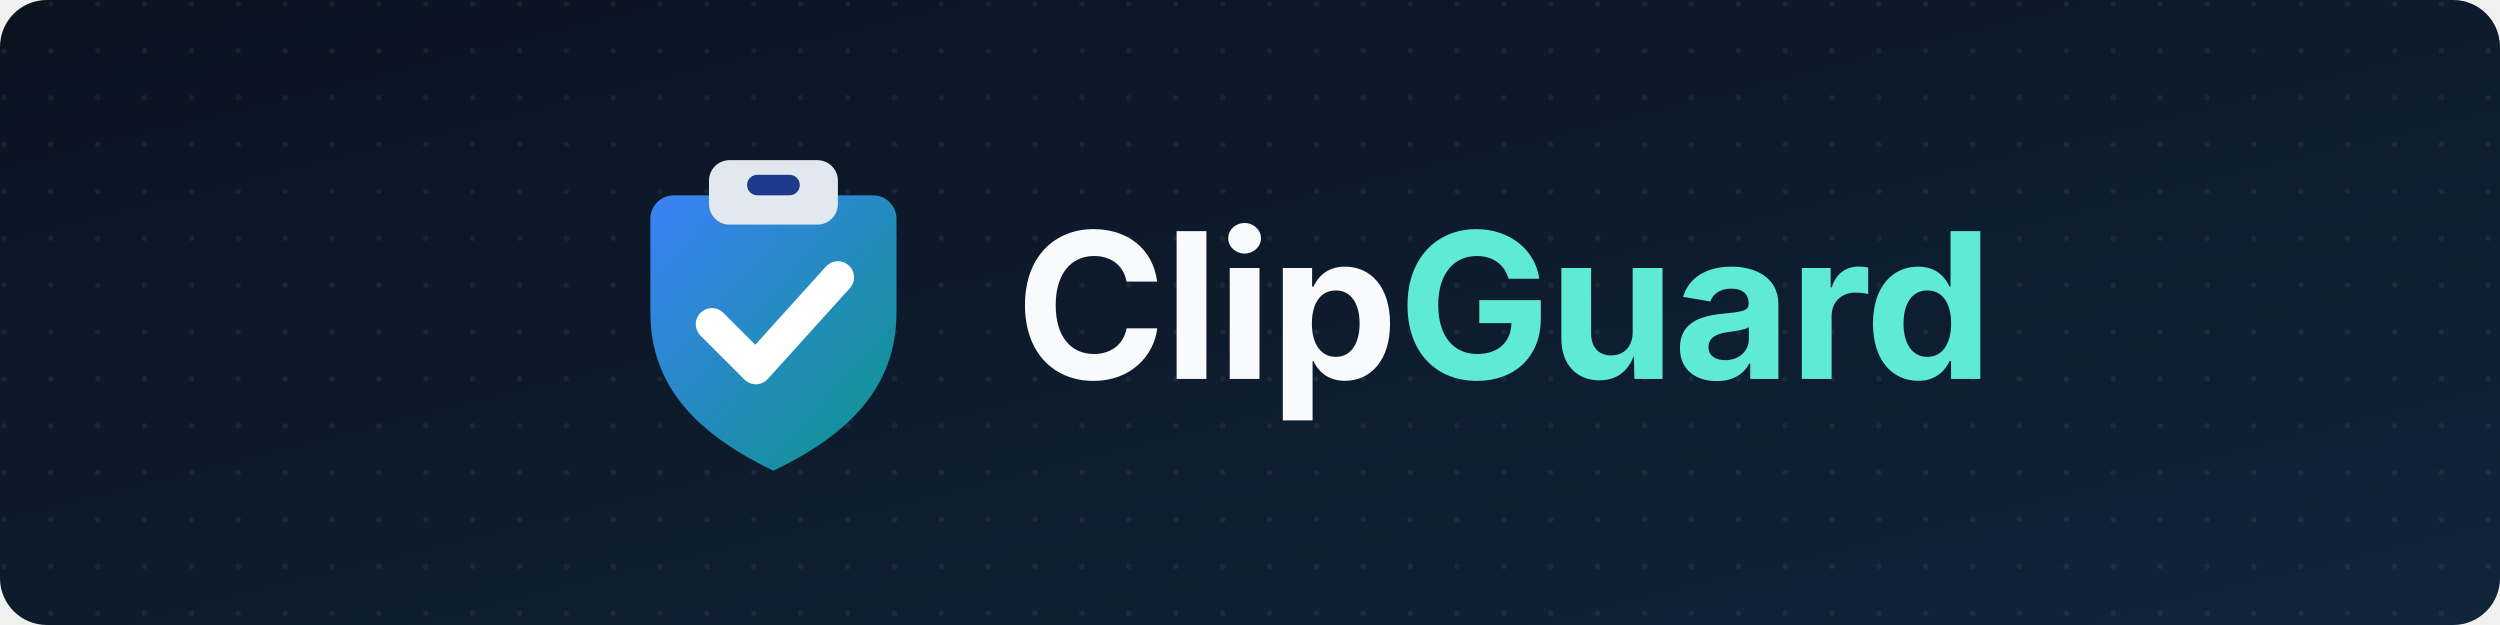
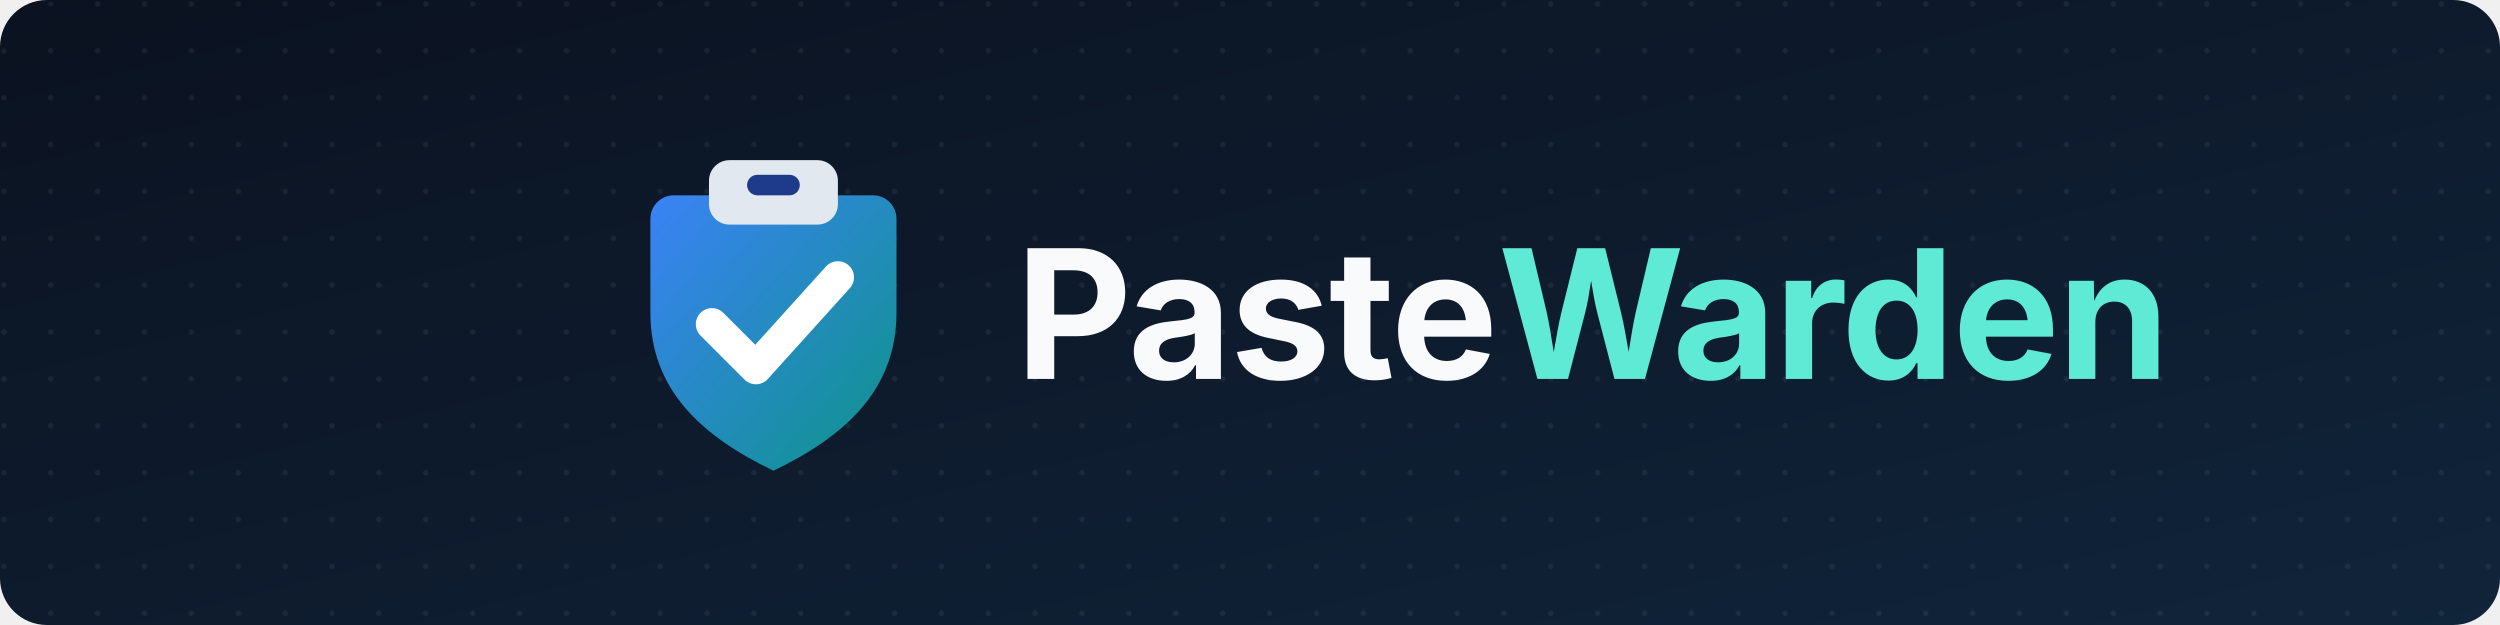
<svg xmlns="http://www.w3.org/2000/svg" viewBox="0 0 1280 320" width="1280" height="320">
  <defs>
    <linearGradient id="cg-bg" x1="0" y1="0" x2="1" y2="1">
      <stop offset="0" stop-color="#0B1220" />
      <stop offset="1" stop-color="#10243A" />
    </linearGradient>
    <linearGradient id="cg-shield" x1="0" y1="0" x2="1" y2="1">
      <stop offset="0" stop-color="#3B82F6" />
      <stop offset="1" stop-color="#0D9488" />
    </linearGradient>
    <pattern id="cg-dots" width="24" height="24" patternUnits="userSpaceOnUse">
      <circle cx="2" cy="2" r="1.4" fill="#FFFFFF" fill-opacity="0.06" />
    </pattern>
  </defs>
  <rect width="1280" height="320" rx="24" fill="url(#cg-bg)" />
  <rect width="1280" height="320" rx="24" fill="url(#cg-dots)" />
  <g transform="translate(300 64) scale(1.5)">
    <path d="M30 24H98a8 8 0 0 1 8 8V64c0 26-17 42-42 54C39 106 22 90 22 64V32a8 8 0 0 1 8-8Z" fill="url(#cg-shield)" />
    <rect x="42" y="12" width="44" height="22" rx="7" fill="#E2E8F0" />
    <rect x="55" y="17" width="18" height="7" rx="3.5" fill="#1E3A8A" />
    <path d="M43 68l15 15 28-31" fill="none" stroke="#FFFFFF" stroke-width="11" stroke-linecap="round" stroke-linejoin="round" />
  </g>
-   <text x="520" y="194" font-family="Segoe UI, Inter, system-ui, sans-serif" font-size="104" font-weight="700" fill="#F8FAFC" letter-spacing="-1">Clip<tspan fill="#5EEAD4">Guard</tspan>
+   <text x="520" y="194" font-family="Segoe UI, Inter, system-ui, sans-serif" font-size="92" font-weight="700" fill="#F8FAFC" letter-spacing="-1">Paste<tspan fill="#5EEAD4">Warden</tspan>
  </text>
</svg>
